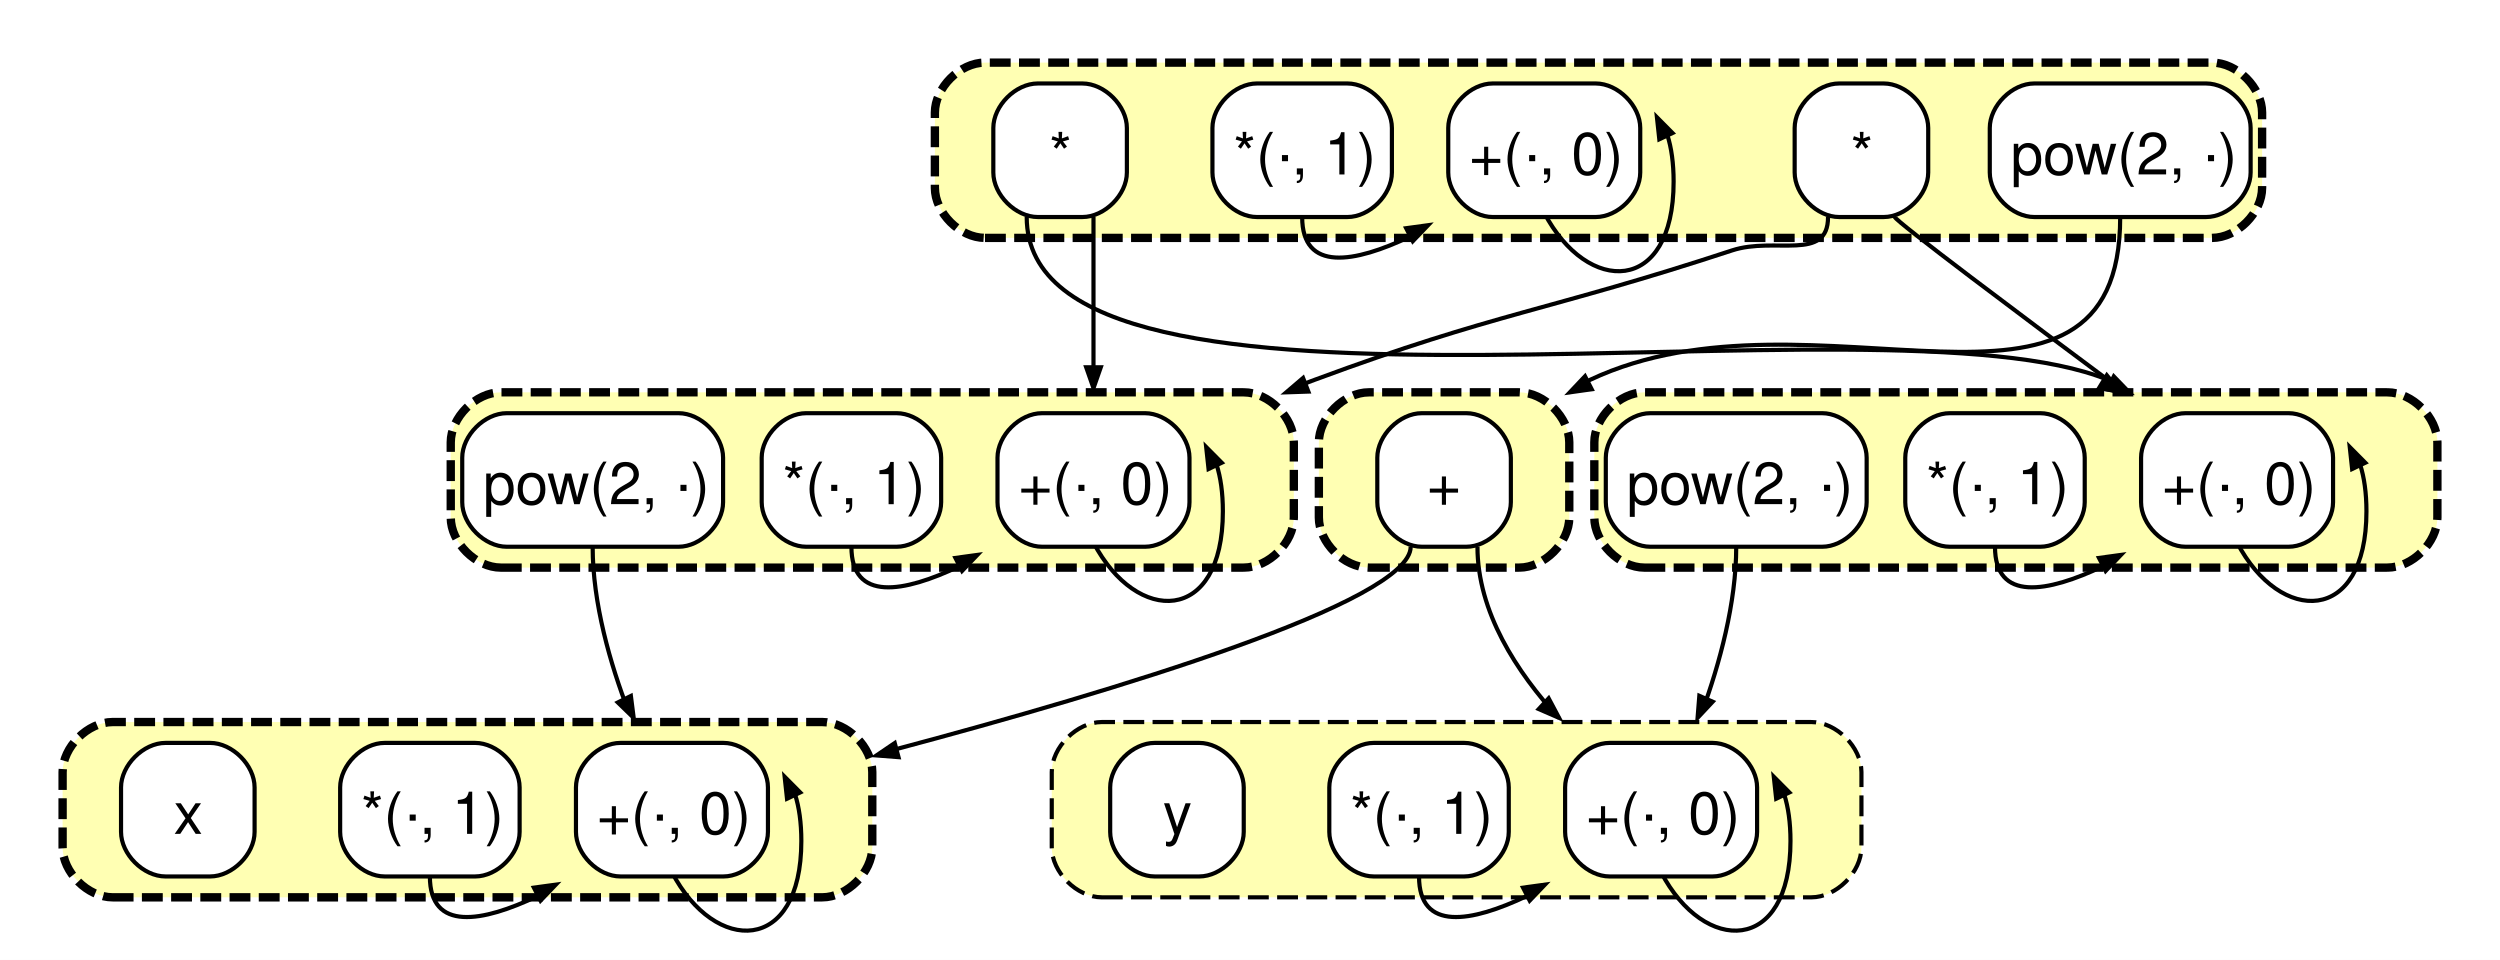
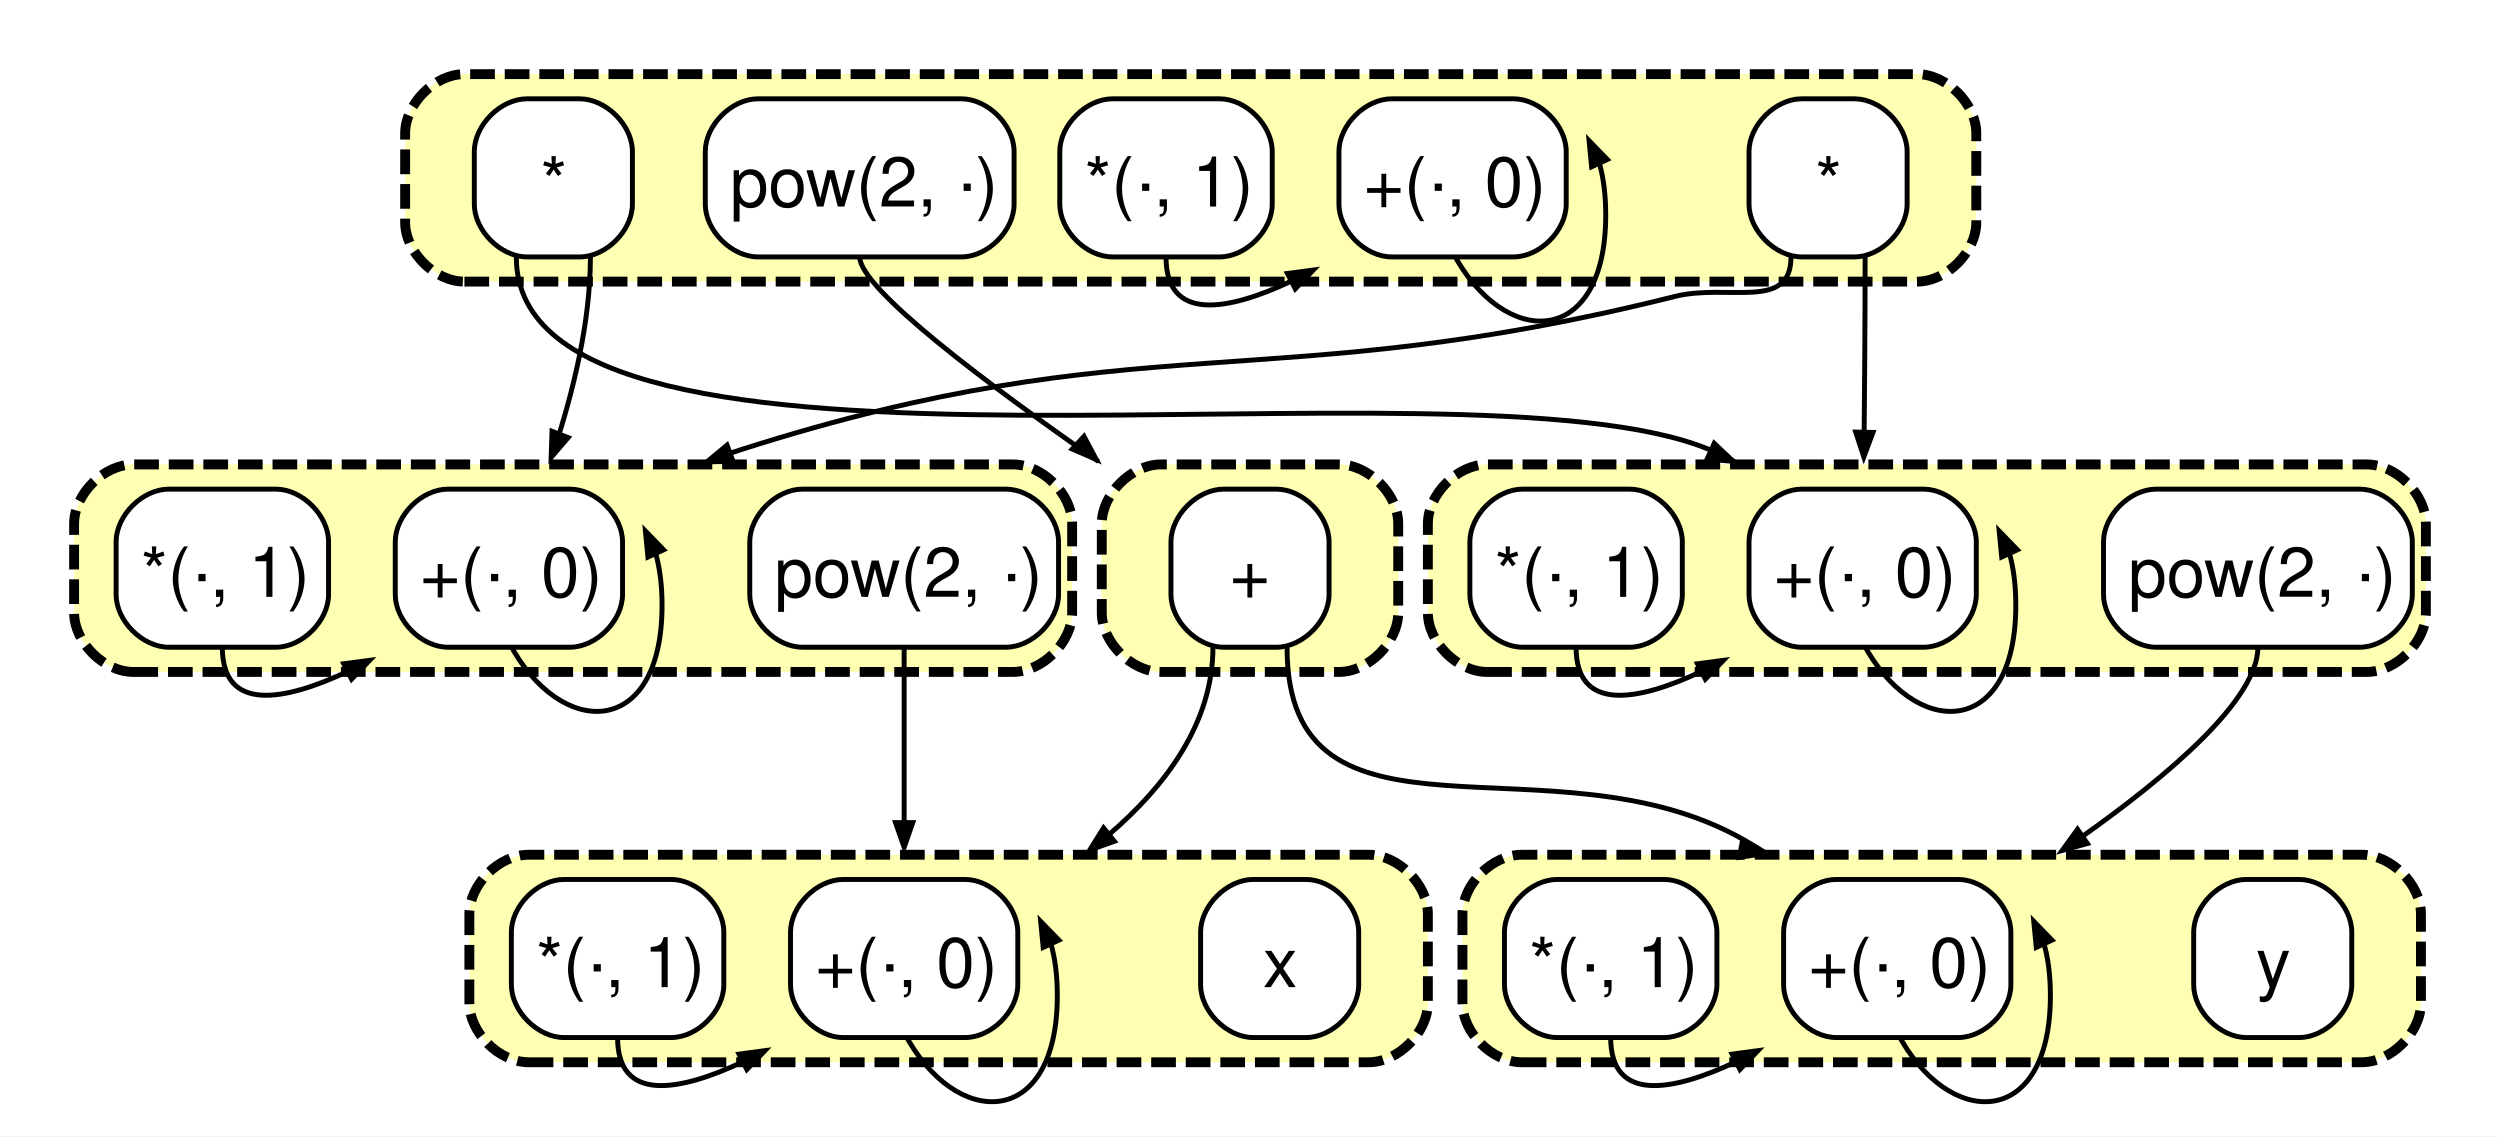
- <svg xmlns="http://www.w3.org/2000/svg" xmlns:xlink="http://www.w3.org/1999/xlink" width="599pt" height="230pt" viewBox="0.00 0.00 599.00 230.00">
+ <svg xmlns="http://www.w3.org/2000/svg" xmlns:xlink="http://www.w3.org/1999/xlink" width="506pt" height="230pt" viewBox="0.00 0.00 506.00 230.00">
  <g id="graph0" class="graph" transform="scale(1 1) rotate(0) translate(4 226)">
-     <polygon fill="white" stroke="none" points="-4,4 -4,-226 595,-226 595,4 -4,4" />
+     <polygon fill="white" stroke="none" points="-4,4 -4,-226 502,-226 502,4 -4,4" />
    <g id="clust1" class="cluster">
</g>
    <g id="clust2" class="cluster">
-       <path fill="#ffffb3" stroke="black" stroke-dasharray="5,2" d="M260,-11C260,-11 430,-11 430,-11 436,-11 442,-17 442,-23 442,-23 442,-41 442,-41 442,-47 436,-53 430,-53 430,-53 260,-53 260,-53 254,-53 248,-47 248,-41 248,-41 248,-23 248,-23 248,-17 254,-11 260,-11" />
+       <path fill="#ffffb3" stroke="black" stroke-width="2" stroke-dasharray="5,2" d="M90,-169C90,-169 384,-169 384,-169 390,-169 396,-175 396,-181 396,-181 396,-199 396,-199 396,-205 390,-211 384,-211 384,-211 90,-211 90,-211 84,-211 78,-205 78,-199 78,-199 78,-181 78,-181 78,-175 84,-169 90,-169" />
    </g>
    <g id="clust4" class="cluster">
</g>
    <g id="clust5" class="cluster">
-       <path fill="#ffffb3" stroke="black" stroke-width="2" stroke-dasharray="5,2" d="M232,-169C232,-169 526,-169 526,-169 532,-169 538,-175 538,-181 538,-181 538,-199 538,-199 538,-205 532,-211 526,-211 526,-211 232,-211 232,-211 226,-211 220,-205 220,-199 220,-199 220,-181 220,-181 220,-175 226,-169 232,-169" />
+       <path fill="#ffffb3" stroke="black" stroke-width="2" stroke-dasharray="5,2" d="M23,-90C23,-90 201,-90 201,-90 207,-90 213,-96 213,-102 213,-102 213,-120 213,-120 213,-126 207,-132 201,-132 201,-132 23,-132 23,-132 17,-132 11,-126 11,-120 11,-120 11,-102 11,-102 11,-96 17,-90 23,-90" />
    </g>
    <g id="clust7" class="cluster">
</g>
    <g id="clust8" class="cluster">
-       <path fill="#ffffb3" stroke="black" stroke-width="2" stroke-dasharray="5,2" d="M116,-90C116,-90 294,-90 294,-90 300,-90 306,-96 306,-102 306,-102 306,-120 306,-120 306,-126 300,-132 294,-132 294,-132 116,-132 116,-132 110,-132 104,-126 104,-120 104,-120 104,-102 104,-102 104,-96 110,-90 116,-90" />
+       <path fill="#ffffb3" stroke="black" stroke-width="2" stroke-dasharray="5,2" d="M304,-11C304,-11 474,-11 474,-11 480,-11 486,-17 486,-23 486,-23 486,-41 486,-41 486,-47 480,-53 474,-53 474,-53 304,-53 304,-53 298,-53 292,-47 292,-41 292,-41 292,-23 292,-23 292,-17 298,-11 304,-11" />
    </g>
    <g id="clust10" class="cluster">
</g>
    <g id="clust11" class="cluster">
-       <path fill="#ffffb3" stroke="black" stroke-width="2" stroke-dasharray="5,2" d="M23,-11C23,-11 193,-11 193,-11 199,-11 205,-17 205,-23 205,-23 205,-41 205,-41 205,-47 199,-53 193,-53 193,-53 23,-53 23,-53 17,-53 11,-47 11,-41 11,-41 11,-23 11,-23 11,-17 17,-11 23,-11" />
+       <path fill="#ffffb3" stroke="black" stroke-width="2" stroke-dasharray="5,2" d="M103,-11C103,-11 273,-11 273,-11 279,-11 285,-17 285,-23 285,-23 285,-41 285,-41 285,-47 279,-53 273,-53 273,-53 103,-53 103,-53 97,-53 91,-47 91,-41 91,-41 91,-23 91,-23 91,-17 97,-11 103,-11" />
    </g>
    <g id="clust13" class="cluster">
</g>
    <g id="clust14" class="cluster">
-       <path fill="#ffffb3" stroke="black" stroke-width="2" stroke-dasharray="5,2" d="M324,-90C324,-90 360,-90 360,-90 366,-90 372,-96 372,-102 372,-102 372,-120 372,-120 372,-126 366,-132 360,-132 360,-132 324,-132 324,-132 318,-132 312,-126 312,-120 312,-120 312,-102 312,-102 312,-96 318,-90 324,-90" />
+       <path fill="#ffffb3" stroke="black" stroke-width="2" stroke-dasharray="5,2" d="M231,-90C231,-90 267,-90 267,-90 273,-90 279,-96 279,-102 279,-102 279,-120 279,-120 279,-126 273,-132 267,-132 267,-132 231,-132 231,-132 225,-132 219,-126 219,-120 219,-120 219,-102 219,-102 219,-96 225,-90 231,-90" />
    </g>
    <g id="clust16" class="cluster">
</g>
    <g id="clust17" class="cluster">
-       <path fill="#ffffb3" stroke="black" stroke-width="2" stroke-dasharray="5,2" d="M390,-90C390,-90 568,-90 568,-90 574,-90 580,-96 580,-102 580,-102 580,-120 580,-120 580,-126 574,-132 568,-132 568,-132 390,-132 390,-132 384,-132 378,-126 378,-120 378,-120 378,-102 378,-102 378,-96 384,-90 390,-90" />
+       <path fill="#ffffb3" stroke="black" stroke-width="2" stroke-dasharray="5,2" d="M297,-90C297,-90 475,-90 475,-90 481,-90 487,-96 487,-102 487,-102 487,-120 487,-120 487,-126 481,-132 475,-132 475,-132 297,-132 297,-132 291,-132 285,-126 285,-120 285,-120 285,-102 285,-102 285,-96 291,-90 297,-90" />
    </g>
    <g id="edge1" class="edge">
-       <path fill="none" stroke="black" d="M394,-17C404.33,2.75 425,2.75 425,-24.5 425,-28.92 424.46,-32.63 423.5,-35.65" />
-       <polygon fill="black" stroke="black" points="421.57,-34.63 421,-39.89 424.73,-36.13 421.57,-34.63" />
+       <path fill="none" stroke="black" d="M290,-175C300.33,-155.25 321,-155.25 321,-182.5 321,-186.69 320.51,-190.24 319.65,-193.17" />
+       <polygon fill="black" stroke="black" points="318.14,-192.25 317.63,-197.52 321.32,-193.72 318.14,-192.25" />
    </g>
    <g id="edge2" class="edge">
-       <path fill="none" stroke="black" d="M336,-16C336,-2.72 348.54,-4.98 361.85,-11.32" />
-       <polygon fill="black" stroke="black" points="360.92,-13.32 366.17,-14.04 362.51,-10.21 360.92,-13.32" />
+       <path fill="none" stroke="black" d="M358.5,-174C358.5,-162.97 345.7,-168.68 335,-166 252.43,-145.32 227.1,-160.87 146,-135 145.22,-134.75 144.45,-134.49 143.66,-134.23" />
+       <polygon fill="black" stroke="black" points="144.37,-132.62 139.07,-132.52 143.15,-135.9 144.37,-132.62" />
    </g>
    <g id="edge3" class="edge">
-       <path fill="none" stroke="black" d="M366,-175C376.33,-155.25 397,-155.25 397,-182.5 397,-186.92 396.46,-190.63 395.5,-193.65" />
-       <polygon fill="black" stroke="black" points="393.57,-192.63 393,-197.89 396.73,-194.13 393.57,-192.63" />
+       <path fill="none" stroke="black" d="M373.5,-174C373.5,-161.22 373.39,-146.96 373.28,-135.35" />
+       <polygon fill="black" stroke="black" points="375.09,-138.48 373.24,-133.51 371.59,-138.55 375.09,-138.48" />
+     </g>
+     <g id="edge8" class="edge">
+       <path fill="none" stroke="black" d="M99,-96C109.33,-76.25 130,-76.25 130,-103.5 130,-107.69 129.51,-111.24 128.65,-114.17" />
+       <polygon fill="black" stroke="black" points="127.14,-113.25 126.63,-118.52 130.32,-114.72 127.14,-113.25" />
+     </g>
+     <g id="edge17" class="edge">
+       <path fill="none" stroke="black" d="M373,-96C383.33,-76.25 404,-76.25 404,-103.5 404,-107.69 403.51,-111.24 402.65,-114.17" />
+       <polygon fill="black" stroke="black" points="401.14,-113.25 400.63,-118.52 404.32,-114.72 401.14,-113.25" />
+     </g>
+     <g id="edge5" class="edge">
+       <path fill="none" stroke="black" d="M115.5,-174C115.5,-160.75 111.94,-146.42 108.12,-134.88" />
+       <polygon fill="black" stroke="black" points="110.99,-137.43 107.55,-133.41 107.73,-138.7 110.99,-137.43" />
    </g>
    <g id="edge4" class="edge">
-       <path fill="none" stroke="black" d="M434,-174C434,-163.18 421.28,-169.38 411,-166 366.8,-151.47 354.63,-151.17 311,-135 310.2,-134.7 309.39,-134.4 308.58,-134.09" />
-       <polygon fill="black" stroke="black" points="309.48,-132.18 304.19,-132 308.22,-135.44 309.48,-132.18" />
-     </g>
-     <g id="edge5" class="edge">
-       <path fill="none" stroke="black" d="M450,-174C450,-173.13 480.67,-150.13 504.5,-132.4" />
-       <polygon fill="black" stroke="black" points="500.79,-136.08 504.16,-132 498.97,-133.09 500.79,-136.08" />
+       <path fill="none" stroke="black" d="M100.5,-174C100.5,-119.64 291.82,-155.92 342,-135 343.92,-134.2 345.83,-133.26 347.7,-132.22" />
+       <polygon fill="black" stroke="black" points="342.96,-136.27 346.8,-132.62 341.52,-133.08 342.96,-136.27" />
+     </g>
+     <g id="edge6" class="edge">
+       <path fill="none" stroke="black" d="M232,-174C232,-160.84 244.32,-162.94 257.5,-169.16" />
+       <polygon fill="black" stroke="black" points="256.57,-170.65 261.82,-171.35 258.16,-167.53 256.57,-170.65" />
+     </g>
+     <g id="edge7" class="edge">
+       <path fill="none" stroke="black" d="M170,-174C170,-167.58 196.12,-148.05 218.32,-132.6" />
+       <polygon fill="black" stroke="black" points="215.4,-137.68 217.89,-133 213.03,-135.11 215.4,-137.68" />
+     </g>
+     <g id="edge15" class="edge">
+       <path fill="none" stroke="black" d="M241.5,-95C241.5,-79.76 232.02,-66.99 220.44,-57.07" />
+       <polygon fill="black" stroke="black" points="221.55,-55.72 216.56,-53.95 219.36,-58.44 221.55,-55.72" />
+     </g>
+     <g id="edge16" class="edge">
+       <path fill="none" stroke="black" d="M256.5,-95C256.5,-50.38 310.25,-78.12 349,-56 350.53,-55.13 352.07,-54.19 353.6,-53.22" />
+       <polygon fill="black" stroke="black" points="348.69,-55.91 353.28,-53.28 348.05,-52.47 348.69,-55.91" />
+     </g>
+     <g id="edge9" class="edge">
+       <path fill="none" stroke="black" d="M41,-95C41,-81.84 53.32,-83.94 66.5,-90.16" />
+       <polygon fill="black" stroke="black" points="65.57,-91.65 70.82,-92.35 67.16,-88.53 65.57,-91.65" />
    </g>
    <g id="edge10" class="edge">
-       <path fill="none" stroke="black" d="M258,-96C268.33,-76.25 289,-76.25 289,-103.5 289,-107.92 288.46,-111.63 287.5,-114.65" />
-       <polygon fill="black" stroke="black" points="285.57,-113.63 285,-118.89 288.73,-115.13 285.57,-113.63" />
-     </g>
-     <g id="edge17" class="edge">
-       <path fill="none" stroke="black" d="M532,-96C542.33,-76.25 563,-76.25 563,-103.5 563,-107.92 562.46,-111.63 561.5,-114.65" />
-       <polygon fill="black" stroke="black" points="559.57,-113.63 559,-118.89 562.73,-115.13 559.57,-113.63" />
-     </g>
-     <g id="edge7" class="edge">
-       <path fill="none" stroke="black" d="M258,-174C258,-160.98 258,-146.43 258,-134.7" />
-       <polygon fill="black" stroke="black" points="259.75,-138 258,-133 256.25,-138 259.75,-138" />
-     </g>
-     <g id="edge6" class="edge">
-       <path fill="none" stroke="black" d="M242,-174C242,-115.8 447.15,-157.08 501,-135 501.39,-134.84 501.78,-134.68 502.16,-134.5" />
-       <polygon fill="black" stroke="black" points="502.47,-135.81 506.15,-132 500.9,-132.68 502.47,-135.81" />
-     </g>
-     <g id="edge8" class="edge">
-       <path fill="none" stroke="black" d="M308,-174C308,-160.72 320.54,-162.98 333.85,-169.32" />
-       <polygon fill="black" stroke="black" points="332.92,-171.32 338.17,-172.04 334.51,-168.21 332.92,-171.32" />
-     </g>
-     <g id="edge9" class="edge">
-       <path fill="none" stroke="black" d="M504,-174C504,-114.95 430.43,-160.13 377,-135 376.76,-134.89 376.51,-134.77 376.27,-134.65" />
-       <polygon fill="black" stroke="black" points="377.37,-132.74 372.13,-132 375.77,-135.85 377.37,-132.74" />
-     </g>
-     <g id="edge16" class="edge">
-       <path fill="none" stroke="black" d="M350,-95C350,-79.39 359.4,-64.96 369.5,-53.96" />
-       <polygon fill="black" stroke="black" points="367.06,-58.68 369.55,-54 364.69,-56.11 367.06,-58.68" />
-     </g>
-     <g id="edge15" class="edge">
-       <path fill="none" stroke="black" d="M334,-95C334,-81.77 262.71,-60.36 210.61,-46.48" />
-       <polygon fill="black" stroke="black" points="211.28,-44.59 206,-45 210.38,-47.97 211.28,-44.59" />
+       <path fill="none" stroke="black" d="M179,-95C179,-82.22 179,-67.96 179,-56.35" />
+       <polygon fill="black" stroke="black" points="180.75,-59.51 179,-54.51 177.25,-59.51 180.75,-59.51" />
+     </g>
+     <g id="edge13" class="edge">
+       <path fill="none" stroke="black" d="M179,-17C189.33,2.75 210,2.75 210,-24.5 210,-28.69 209.51,-32.24 208.65,-35.17" />
+       <polygon fill="black" stroke="black" points="207.14,-34.25 206.63,-39.52 210.32,-35.72 207.14,-34.25" />
    </g>
    <g id="edge11" class="edge">
-       <path fill="none" stroke="black" d="M200,-95C200,-81.72 212.54,-83.98 225.85,-90.32" />
-       <polygon fill="black" stroke="black" points="224.92,-92.32 230.17,-93.04 226.51,-89.21 224.92,-92.32" />
+       <path fill="none" stroke="black" d="M380,-17C390.33,2.75 411,2.75 411,-24.5 411,-28.69 410.51,-32.24 409.65,-35.17" />
+       <polygon fill="black" stroke="black" points="408.14,-34.25 407.63,-39.52 411.32,-35.72 408.14,-34.25" />
    </g>
    <g id="edge12" class="edge">
-       <path fill="none" stroke="black" d="M138,-95C138,-81.46 142.2,-66.95 146.65,-55.37" />
-       <polygon fill="black" stroke="black" points="147.16,-59.25 147.83,-54 144.03,-57.69 147.16,-59.25" />
-     </g>
-     <g id="edge13" class="edge">
-       <path fill="none" stroke="black" d="M157,-17C167.33,2.75 188,2.75 188,-24.5 188,-28.92 187.46,-32.63 186.5,-35.65" />
-       <polygon fill="black" stroke="black" points="184.57,-34.63 184,-39.89 187.73,-36.13 184.57,-34.63" />
+       <path fill="none" stroke="black" d="M322,-16C322,-2.84 334.32,-4.94 347.5,-11.16" />
+       <polygon fill="black" stroke="black" points="346.57,-12.65 351.82,-13.35 348.16,-9.53 346.57,-12.65" />
    </g>
    <g id="edge14" class="edge">
-       <path fill="none" stroke="black" d="M99,-16C99,-2.72 111.54,-4.98 124.85,-11.32" />
-       <polygon fill="black" stroke="black" points="123.92,-13.32 129.17,-14.04 125.51,-10.21 123.92,-13.32" />
+       <path fill="none" stroke="black" d="M121,-16C121,-2.84 133.32,-4.94 146.5,-11.16" />
+       <polygon fill="black" stroke="black" points="145.57,-12.65 150.82,-13.35 147.16,-9.53 145.57,-12.65" />
    </g>
    <g id="edge18" class="edge">
-       <path fill="none" stroke="black" d="M474,-95C474,-81.72 486.54,-83.98 499.85,-90.32" />
-       <polygon fill="black" stroke="black" points="498.92,-92.32 504.17,-93.04 500.51,-89.21 498.92,-92.32" />
+       <path fill="none" stroke="black" d="M315,-95C315,-81.84 327.32,-83.94 340.5,-90.16" />
+       <polygon fill="black" stroke="black" points="339.57,-91.65 344.82,-92.35 341.16,-88.53 339.57,-91.65" />
    </g>
    <g id="edge19" class="edge">
-       <path fill="none" stroke="black" d="M412,-95C412,-81.51 408.02,-67.01 403.81,-55.42" />
-       <polygon fill="black" stroke="black" points="406.36,-57.87 402.74,-54 403.16,-59.28 406.36,-57.87" />
+       <path fill="none" stroke="black" d="M453,-95C453,-84.5 435.22,-69.26 417.21,-56.52" />
+       <polygon fill="black" stroke="black" points="418.48,-55.27 413.38,-53.86 416.49,-58.15 418.48,-55.27" />
    </g>
    <g id="node1" class="node">
      <g id="a_node1">
-         <a xlink:title="3: 3__0">
-           <path fill="white" stroke="none" d="M381.67,-16C381.67,-16 406.33,-16 406.33,-16 411.67,-16 417,-21.33 417,-26.67 417,-26.67 417,-37.33 417,-37.33 417,-42.67 411.67,-48 406.33,-48 406.33,-48 381.67,-48 381.67,-48 376.33,-48 371,-42.67 371,-37.33 371,-37.33 371,-26.67 371,-26.67 371,-21.33 376.33,-16 381.67,-16" />
-           <text text-anchor="start" x="376" y="-26.2" font-family="Helvetica,sans-Serif" font-size="14.00">+(·, 0)</text>
-           <path fill="none" stroke="black" d="M381.67,-16C381.67,-16 406.33,-16 406.33,-16 411.67,-16 417,-21.33 417,-26.67 417,-26.67 417,-37.33 417,-37.33 417,-42.67 411.67,-48 406.33,-48 406.33,-48 381.67,-48 381.67,-48 376.33,-48 371,-42.67 371,-37.33 371,-37.33 371,-26.67 371,-26.67 371,-21.33 376.33,-16 381.67,-16" />
+         <a xlink:title="6: 6__0">
+           <path fill="white" stroke="none" d="M277.67,-174C277.67,-174 302.33,-174 302.33,-174 307.67,-174 313,-179.33 313,-184.67 313,-184.67 313,-195.33 313,-195.33 313,-200.67 307.67,-206 302.33,-206 302.33,-206 277.67,-206 277.67,-206 272.33,-206 267,-200.67 267,-195.33 267,-195.33 267,-184.67 267,-184.67 267,-179.33 272.33,-174 277.67,-174" />
+           <text text-anchor="start" x="272" y="-184.2" font-family="Helvetica,sans-Serif" font-size="14.00">+(·, 0)</text>
+           <path fill="none" stroke="black" d="M277.67,-174C277.67,-174 302.33,-174 302.33,-174 307.67,-174 313,-179.33 313,-184.67 313,-184.67 313,-195.33 313,-195.33 313,-200.67 307.67,-206 302.33,-206 302.33,-206 277.67,-206 277.67,-206 272.33,-206 267,-200.67 267,-195.33 267,-195.33 267,-184.67 267,-184.67 267,-179.33 272.33,-174 277.67,-174" />
        </a>
      </g>
    </g>
    <g id="node2" class="node">
      <g id="a_node2">
-         <a xlink:title="3: 3__1">
-           <path fill="white" stroke="none" d="M325.17,-16C325.17,-16 346.83,-16 346.83,-16 352.17,-16 357.5,-21.33 357.5,-26.67 357.5,-26.67 357.5,-37.33 357.5,-37.33 357.5,-42.67 352.17,-48 346.83,-48 346.83,-48 325.17,-48 325.17,-48 319.83,-48 314.5,-42.67 314.5,-37.33 314.5,-37.33 314.5,-26.67 314.5,-26.67 314.5,-21.33 319.83,-16 325.17,-16" />
-           <text text-anchor="start" x="319.5" y="-26.2" font-family="Helvetica,sans-Serif" font-size="14.00">*(·, 1)</text>
-           <path fill="none" stroke="black" d="M325.17,-16C325.17,-16 346.83,-16 346.83,-16 352.17,-16 357.5,-21.33 357.5,-26.67 357.5,-26.67 357.5,-37.33 357.5,-37.33 357.5,-42.67 352.17,-48 346.83,-48 346.83,-48 325.17,-48 325.17,-48 319.83,-48 314.5,-42.67 314.5,-37.33 314.5,-37.33 314.5,-26.67 314.5,-26.67 314.5,-21.33 319.83,-16 325.17,-16" />
+         <a xlink:title="6: 6__1">
+           <path fill="white" stroke="none" d="M360.67,-174C360.67,-174 371.33,-174 371.33,-174 376.67,-174 382,-179.33 382,-184.67 382,-184.67 382,-195.33 382,-195.33 382,-200.67 376.67,-206 371.33,-206 371.33,-206 360.67,-206 360.67,-206 355.33,-206 350,-200.67 350,-195.33 350,-195.33 350,-184.67 350,-184.67 350,-179.33 355.33,-174 360.67,-174" />
+           <text text-anchor="start" x="363.38" y="-184.2" font-family="Helvetica,sans-Serif" font-size="14.00">*</text>
+           <path fill="none" stroke="black" d="M360.67,-174C360.67,-174 371.33,-174 371.33,-174 376.67,-174 382,-179.33 382,-184.67 382,-184.67 382,-195.33 382,-195.33 382,-200.67 376.67,-206 371.33,-206 371.33,-206 360.67,-206 360.67,-206 355.33,-206 350,-200.67 350,-195.33 350,-195.33 350,-184.67 350,-184.67 350,-179.33 355.33,-174 360.67,-174" />
        </a>
      </g>
    </g>
    <g id="node3" class="node">
      <g id="a_node3">
-         <a xlink:title="3: 3__2">
-           <path fill="white" stroke="none" d="M272.67,-16C272.67,-16 283.33,-16 283.33,-16 288.67,-16 294,-21.33 294,-26.67 294,-26.67 294,-37.33 294,-37.33 294,-42.67 288.67,-48 283.33,-48 283.33,-48 272.67,-48 272.67,-48 267.33,-48 262,-42.67 262,-37.33 262,-37.33 262,-26.67 262,-26.67 262,-21.33 267.33,-16 272.67,-16" />
-           <text text-anchor="start" x="274.62" y="-26.2" font-family="Helvetica,sans-Serif" font-size="14.00">y</text>
-           <path fill="none" stroke="black" d="M272.67,-16C272.67,-16 283.33,-16 283.33,-16 288.67,-16 294,-21.33 294,-26.67 294,-26.67 294,-37.33 294,-37.33 294,-42.67 288.67,-48 283.33,-48 283.33,-48 272.67,-48 272.67,-48 267.33,-48 262,-42.67 262,-37.33 262,-37.33 262,-26.67 262,-26.67 262,-21.33 267.33,-16 272.67,-16" />
+         <a xlink:title="2: 2__0">
+           <path fill="white" stroke="none" d="M86.67,-95C86.67,-95 111.33,-95 111.33,-95 116.67,-95 122,-100.33 122,-105.67 122,-105.67 122,-116.33 122,-116.33 122,-121.67 116.67,-127 111.33,-127 111.33,-127 86.67,-127 86.67,-127 81.33,-127 76,-121.67 76,-116.33 76,-116.33 76,-105.67 76,-105.67 76,-100.33 81.33,-95 86.67,-95" />
+           <text text-anchor="start" x="81" y="-105.2" font-family="Helvetica,sans-Serif" font-size="14.00">+(·, 0)</text>
+           <path fill="none" stroke="black" d="M86.67,-95C86.67,-95 111.33,-95 111.33,-95 116.67,-95 122,-100.33 122,-105.67 122,-105.67 122,-116.33 122,-116.33 122,-121.67 116.67,-127 111.33,-127 111.33,-127 86.67,-127 86.67,-127 81.33,-127 76,-121.67 76,-116.33 76,-116.33 76,-105.67 76,-105.67 76,-100.33 81.33,-95 86.67,-95" />
        </a>
      </g>
    </g>
    <g id="node4" class="node">
      <g id="a_node4">
-         <a xlink:title="6: 6__0">
-           <path fill="white" stroke="none" d="M353.67,-174C353.67,-174 378.33,-174 378.33,-174 383.67,-174 389,-179.33 389,-184.67 389,-184.67 389,-195.33 389,-195.33 389,-200.67 383.67,-206 378.33,-206 378.33,-206 353.67,-206 353.67,-206 348.33,-206 343,-200.67 343,-195.33 343,-195.33 343,-184.67 343,-184.67 343,-179.33 348.33,-174 353.67,-174" />
-           <text text-anchor="start" x="348" y="-184.2" font-family="Helvetica,sans-Serif" font-size="14.00">+(·, 0)</text>
-           <path fill="none" stroke="black" d="M353.67,-174C353.67,-174 378.33,-174 378.33,-174 383.67,-174 389,-179.33 389,-184.67 389,-184.67 389,-195.33 389,-195.33 389,-200.67 383.67,-206 378.33,-206 378.33,-206 353.67,-206 353.67,-206 348.33,-206 343,-200.67 343,-195.33 343,-195.33 343,-184.67 343,-184.67 343,-179.33 348.33,-174 353.67,-174" />
+         <a xlink:title="4: 4__0">
+           <path fill="white" stroke="none" d="M360.67,-95C360.67,-95 385.33,-95 385.33,-95 390.67,-95 396,-100.33 396,-105.67 396,-105.67 396,-116.33 396,-116.33 396,-121.67 390.67,-127 385.33,-127 385.33,-127 360.67,-127 360.67,-127 355.33,-127 350,-121.67 350,-116.33 350,-116.33 350,-105.67 350,-105.67 350,-100.33 355.33,-95 360.67,-95" />
+           <text text-anchor="start" x="355" y="-105.2" font-family="Helvetica,sans-Serif" font-size="14.00">+(·, 0)</text>
+           <path fill="none" stroke="black" d="M360.67,-95C360.67,-95 385.33,-95 385.33,-95 390.67,-95 396,-100.33 396,-105.67 396,-105.67 396,-116.33 396,-116.33 396,-121.67 390.67,-127 385.33,-127 385.33,-127 360.67,-127 360.67,-127 355.33,-127 350,-121.67 350,-116.33 350,-116.33 350,-105.67 350,-105.67 350,-100.33 355.33,-95 360.67,-95" />
        </a>
      </g>
    </g>
    <g id="node5" class="node">
      <g id="a_node5">
-         <a xlink:title="6: 6__1">
-           <path fill="white" stroke="none" d="M436.67,-174C436.67,-174 447.33,-174 447.33,-174 452.67,-174 458,-179.33 458,-184.67 458,-184.67 458,-195.33 458,-195.33 458,-200.67 452.67,-206 447.33,-206 447.33,-206 436.67,-206 436.67,-206 431.33,-206 426,-200.67 426,-195.33 426,-195.33 426,-184.67 426,-184.67 426,-179.33 431.33,-174 436.67,-174" />
-           <text text-anchor="start" x="439.38" y="-184.2" font-family="Helvetica,sans-Serif" font-size="14.00">*</text>
-           <path fill="none" stroke="black" d="M436.67,-174C436.67,-174 447.33,-174 447.33,-174 452.67,-174 458,-179.33 458,-184.67 458,-184.67 458,-195.33 458,-195.33 458,-200.67 452.67,-206 447.33,-206 447.33,-206 436.67,-206 436.67,-206 431.33,-206 426,-200.67 426,-195.33 426,-195.33 426,-184.67 426,-184.67 426,-179.33 431.33,-174 436.67,-174" />
+         <a xlink:title="6: 6__2">
+           <path fill="white" stroke="none" d="M102.67,-174C102.67,-174 113.33,-174 113.33,-174 118.67,-174 124,-179.33 124,-184.67 124,-184.67 124,-195.33 124,-195.33 124,-200.67 118.67,-206 113.33,-206 113.33,-206 102.67,-206 102.67,-206 97.33,-206 92,-200.67 92,-195.33 92,-195.33 92,-184.67 92,-184.67 92,-179.33 97.33,-174 102.67,-174" />
+           <text text-anchor="start" x="105.38" y="-184.2" font-family="Helvetica,sans-Serif" font-size="14.00">*</text>
+           <path fill="none" stroke="black" d="M102.67,-174C102.67,-174 113.33,-174 113.33,-174 118.67,-174 124,-179.33 124,-184.67 124,-184.67 124,-195.33 124,-195.33 124,-200.67 118.67,-206 113.33,-206 113.33,-206 102.67,-206 102.67,-206 97.33,-206 92,-200.67 92,-195.33 92,-195.33 92,-184.67 92,-184.67 92,-179.33 97.33,-174 102.67,-174" />
        </a>
      </g>
    </g>
    <g id="node6" class="node">
      <g id="a_node6">
-         <a xlink:title="2: 2__0">
-           <path fill="white" stroke="none" d="M245.67,-95C245.67,-95 270.33,-95 270.33,-95 275.67,-95 281,-100.33 281,-105.67 281,-105.67 281,-116.33 281,-116.33 281,-121.67 275.67,-127 270.33,-127 270.33,-127 245.67,-127 245.67,-127 240.33,-127 235,-121.67 235,-116.33 235,-116.33 235,-105.67 235,-105.67 235,-100.33 240.33,-95 245.67,-95" />
-           <text text-anchor="start" x="240" y="-105.2" font-family="Helvetica,sans-Serif" font-size="14.00">+(·, 0)</text>
-           <path fill="none" stroke="black" d="M245.67,-95C245.67,-95 270.33,-95 270.33,-95 275.67,-95 281,-100.33 281,-105.67 281,-105.67 281,-116.33 281,-116.33 281,-121.67 275.67,-127 270.33,-127 270.33,-127 245.67,-127 245.67,-127 240.33,-127 235,-121.67 235,-116.33 235,-116.33 235,-105.67 235,-105.67 235,-100.33 240.33,-95 245.67,-95" />
+         <a xlink:title="6: 6__3">
+           <path fill="white" stroke="none" d="M221.17,-174C221.17,-174 242.83,-174 242.83,-174 248.17,-174 253.5,-179.33 253.5,-184.67 253.5,-184.67 253.5,-195.33 253.5,-195.33 253.5,-200.67 248.17,-206 242.83,-206 242.83,-206 221.17,-206 221.17,-206 215.83,-206 210.5,-200.67 210.5,-195.33 210.5,-195.33 210.5,-184.67 210.5,-184.67 210.5,-179.33 215.83,-174 221.17,-174" />
+           <text text-anchor="start" x="215.5" y="-184.2" font-family="Helvetica,sans-Serif" font-size="14.00">*(·, 1)</text>
+           <path fill="none" stroke="black" d="M221.17,-174C221.17,-174 242.83,-174 242.83,-174 248.17,-174 253.5,-179.33 253.5,-184.67 253.5,-184.67 253.5,-195.33 253.5,-195.33 253.5,-200.67 248.17,-206 242.83,-206 242.83,-206 221.17,-206 221.17,-206 215.83,-206 210.5,-200.67 210.5,-195.33 210.5,-195.33 210.5,-184.67 210.5,-184.67 210.5,-179.33 215.83,-174 221.17,-174" />
        </a>
      </g>
    </g>
    <g id="node7" class="node">
      <g id="a_node7">
-         <a xlink:title="4: 4__0">
-           <path fill="white" stroke="none" d="M519.67,-95C519.67,-95 544.33,-95 544.33,-95 549.67,-95 555,-100.33 555,-105.67 555,-105.67 555,-116.33 555,-116.33 555,-121.67 549.67,-127 544.33,-127 544.33,-127 519.67,-127 519.67,-127 514.33,-127 509,-121.67 509,-116.33 509,-116.33 509,-105.67 509,-105.67 509,-100.33 514.33,-95 519.67,-95" />
-           <text text-anchor="start" x="514" y="-105.2" font-family="Helvetica,sans-Serif" font-size="14.00">+(·, 0)</text>
-           <path fill="none" stroke="black" d="M519.67,-95C519.67,-95 544.33,-95 544.33,-95 549.67,-95 555,-100.33 555,-105.67 555,-105.67 555,-116.33 555,-116.33 555,-121.67 549.67,-127 544.33,-127 544.33,-127 519.67,-127 519.67,-127 514.33,-127 509,-121.67 509,-116.33 509,-116.33 509,-105.67 509,-105.67 509,-100.33 514.33,-95 519.67,-95" />
+         <a xlink:title="6: 6__4">
+           <path fill="white" stroke="none" d="M149.42,-174C149.42,-174 190.58,-174 190.58,-174 195.92,-174 201.25,-179.33 201.25,-184.67 201.25,-184.67 201.25,-195.33 201.25,-195.33 201.25,-200.67 195.92,-206 190.58,-206 190.58,-206 149.42,-206 149.42,-206 144.08,-206 138.75,-200.67 138.75,-195.33 138.75,-195.33 138.75,-184.67 138.75,-184.67 138.75,-179.33 144.08,-174 149.42,-174" />
+           <text text-anchor="start" x="143.75" y="-184.2" font-family="Helvetica,sans-Serif" font-size="14.00">pow(2, ·)</text>
+           <path fill="none" stroke="black" d="M149.42,-174C149.42,-174 190.58,-174 190.58,-174 195.92,-174 201.25,-179.33 201.25,-184.67 201.25,-184.67 201.25,-195.33 201.25,-195.33 201.25,-200.67 195.92,-206 190.58,-206 190.58,-206 149.42,-206 149.42,-206 144.08,-206 138.75,-200.67 138.75,-195.33 138.75,-195.33 138.75,-184.67 138.75,-184.67 138.75,-179.33 144.08,-174 149.42,-174" />
        </a>
      </g>
    </g>
    <g id="node8" class="node">
      <g id="a_node8">
-         <a xlink:title="6: 6__2">
-           <path fill="white" stroke="none" d="M244.67,-174C244.67,-174 255.33,-174 255.33,-174 260.67,-174 266,-179.33 266,-184.67 266,-184.67 266,-195.33 266,-195.33 266,-200.67 260.67,-206 255.33,-206 255.33,-206 244.67,-206 244.67,-206 239.33,-206 234,-200.67 234,-195.33 234,-195.33 234,-184.67 234,-184.67 234,-179.33 239.33,-174 244.67,-174" />
-           <text text-anchor="start" x="247.38" y="-184.2" font-family="Helvetica,sans-Serif" font-size="14.00">*</text>
-           <path fill="none" stroke="black" d="M244.67,-174C244.67,-174 255.33,-174 255.33,-174 260.67,-174 266,-179.33 266,-184.67 266,-184.67 266,-195.33 266,-195.33 266,-200.67 260.67,-206 255.33,-206 255.33,-206 244.67,-206 244.67,-206 239.33,-206 234,-200.67 234,-195.33 234,-195.33 234,-184.67 234,-184.67 234,-179.33 239.33,-174 244.67,-174" />
+         <a xlink:title="21: 21__0">
+           <path fill="white" stroke="none" d="M243.67,-95C243.67,-95 254.33,-95 254.33,-95 259.67,-95 265,-100.33 265,-105.67 265,-105.67 265,-116.33 265,-116.33 265,-121.67 259.67,-127 254.33,-127 254.33,-127 243.67,-127 243.67,-127 238.33,-127 233,-121.67 233,-116.33 233,-116.33 233,-105.67 233,-105.67 233,-100.33 238.33,-95 243.67,-95" />
+           <text text-anchor="start" x="244.88" y="-105.2" font-family="Helvetica,sans-Serif" font-size="14.00">+</text>
+           <path fill="none" stroke="black" d="M243.67,-95C243.67,-95 254.33,-95 254.33,-95 259.67,-95 265,-100.33 265,-105.67 265,-105.67 265,-116.33 265,-116.33 265,-121.67 259.67,-127 254.33,-127 254.33,-127 243.67,-127 243.67,-127 238.33,-127 233,-121.67 233,-116.33 233,-116.33 233,-105.67 233,-105.67 233,-100.33 238.33,-95 243.67,-95" />
        </a>
      </g>
    </g>
    <g id="node9" class="node">
      <g id="a_node9">
-         <a xlink:title="6: 6__3">
-           <path fill="white" stroke="none" d="M297.17,-174C297.17,-174 318.83,-174 318.83,-174 324.17,-174 329.5,-179.33 329.5,-184.67 329.5,-184.67 329.5,-195.33 329.5,-195.33 329.5,-200.67 324.17,-206 318.83,-206 318.83,-206 297.17,-206 297.17,-206 291.83,-206 286.5,-200.67 286.5,-195.33 286.5,-195.33 286.5,-184.67 286.5,-184.67 286.5,-179.33 291.83,-174 297.17,-174" />
-           <text text-anchor="start" x="291.5" y="-184.2" font-family="Helvetica,sans-Serif" font-size="14.00">*(·, 1)</text>
-           <path fill="none" stroke="black" d="M297.17,-174C297.17,-174 318.83,-174 318.83,-174 324.17,-174 329.5,-179.33 329.5,-184.67 329.5,-184.67 329.5,-195.33 329.5,-195.33 329.5,-200.67 324.17,-206 318.83,-206 318.83,-206 297.17,-206 297.17,-206 291.83,-206 286.5,-200.67 286.5,-195.33 286.5,-195.33 286.5,-184.67 286.5,-184.67 286.5,-179.33 291.83,-174 297.17,-174" />
+         <a xlink:title="2: 2__1">
+           <path fill="white" stroke="none" d="M30.17,-95C30.17,-95 51.83,-95 51.83,-95 57.17,-95 62.5,-100.33 62.5,-105.67 62.5,-105.67 62.5,-116.33 62.5,-116.33 62.5,-121.67 57.17,-127 51.83,-127 51.83,-127 30.17,-127 30.17,-127 24.83,-127 19.5,-121.67 19.5,-116.33 19.5,-116.33 19.5,-105.67 19.5,-105.67 19.5,-100.33 24.83,-95 30.17,-95" />
+           <text text-anchor="start" x="24.5" y="-105.2" font-family="Helvetica,sans-Serif" font-size="14.00">*(·, 1)</text>
+           <path fill="none" stroke="black" d="M30.17,-95C30.17,-95 51.83,-95 51.83,-95 57.17,-95 62.5,-100.33 62.5,-105.67 62.5,-105.67 62.5,-116.33 62.5,-116.33 62.5,-121.67 57.17,-127 51.83,-127 51.83,-127 30.17,-127 30.17,-127 24.83,-127 19.5,-121.67 19.5,-116.33 19.5,-116.33 19.5,-105.67 19.5,-105.67 19.5,-100.33 24.83,-95 30.17,-95" />
        </a>
      </g>
    </g>
    <g id="node10" class="node">
      <g id="a_node10">
-         <a xlink:title="6: 6__4">
-           <path fill="white" stroke="none" d="M483.42,-174C483.42,-174 524.58,-174 524.58,-174 529.92,-174 535.25,-179.33 535.25,-184.67 535.25,-184.67 535.25,-195.33 535.25,-195.33 535.25,-200.67 529.92,-206 524.58,-206 524.58,-206 483.42,-206 483.42,-206 478.08,-206 472.75,-200.67 472.75,-195.33 472.75,-195.33 472.75,-184.67 472.75,-184.67 472.75,-179.33 478.08,-174 483.42,-174" />
-           <text text-anchor="start" x="477.75" y="-184.2" font-family="Helvetica,sans-Serif" font-size="14.00">pow(2, ·)</text>
-           <path fill="none" stroke="black" d="M483.42,-174C483.42,-174 524.58,-174 524.58,-174 529.92,-174 535.25,-179.33 535.25,-184.67 535.25,-184.67 535.25,-195.33 535.25,-195.33 535.25,-200.67 529.92,-206 524.58,-206 524.58,-206 483.42,-206 483.42,-206 478.08,-206 472.75,-200.67 472.75,-195.33 472.75,-195.33 472.75,-184.67 472.75,-184.67 472.75,-179.33 478.08,-174 483.42,-174" />
+         <a xlink:title="2: 2__2">
+           <path fill="white" stroke="none" d="M158.42,-95C158.42,-95 199.58,-95 199.58,-95 204.92,-95 210.25,-100.33 210.25,-105.67 210.25,-105.67 210.25,-116.33 210.25,-116.33 210.25,-121.67 204.92,-127 199.58,-127 199.58,-127 158.42,-127 158.42,-127 153.08,-127 147.75,-121.67 147.75,-116.33 147.75,-116.33 147.75,-105.67 147.75,-105.67 147.75,-100.33 153.08,-95 158.42,-95" />
+           <text text-anchor="start" x="152.75" y="-105.2" font-family="Helvetica,sans-Serif" font-size="14.00">pow(2, ·)</text>
+           <path fill="none" stroke="black" d="M158.42,-95C158.42,-95 199.58,-95 199.58,-95 204.92,-95 210.25,-100.33 210.25,-105.67 210.25,-105.67 210.25,-116.33 210.25,-116.33 210.25,-121.67 204.92,-127 199.58,-127 199.58,-127 158.42,-127 158.42,-127 153.08,-127 147.75,-121.67 147.75,-116.33 147.75,-116.33 147.75,-105.67 147.75,-105.67 147.75,-100.33 153.08,-95 158.42,-95" />
        </a>
      </g>
    </g>
    <g id="node11" class="node">
      <g id="a_node11">
-         <a xlink:title="21: 21__0">
-           <path fill="white" stroke="none" d="M336.67,-95C336.67,-95 347.33,-95 347.33,-95 352.67,-95 358,-100.33 358,-105.67 358,-105.67 358,-116.33 358,-116.33 358,-121.67 352.67,-127 347.33,-127 347.33,-127 336.67,-127 336.67,-127 331.33,-127 326,-121.67 326,-116.33 326,-116.33 326,-105.67 326,-105.67 326,-100.33 331.33,-95 336.67,-95" />
-           <text text-anchor="start" x="337.88" y="-105.2" font-family="Helvetica,sans-Serif" font-size="14.00">+</text>
-           <path fill="none" stroke="black" d="M336.67,-95C336.67,-95 347.33,-95 347.33,-95 352.67,-95 358,-100.33 358,-105.67 358,-105.67 358,-116.33 358,-116.33 358,-121.67 352.67,-127 347.33,-127 347.33,-127 336.67,-127 336.67,-127 331.33,-127 326,-121.67 326,-116.33 326,-116.33 326,-105.67 326,-105.67 326,-100.33 331.33,-95 336.67,-95" />
+         <a xlink:title="1: 1__0">
+           <path fill="white" stroke="none" d="M166.67,-16C166.67,-16 191.33,-16 191.33,-16 196.67,-16 202,-21.33 202,-26.67 202,-26.67 202,-37.33 202,-37.33 202,-42.67 196.67,-48 191.33,-48 191.33,-48 166.67,-48 166.67,-48 161.33,-48 156,-42.67 156,-37.33 156,-37.33 156,-26.67 156,-26.67 156,-21.33 161.33,-16 166.67,-16" />
+           <text text-anchor="start" x="161" y="-26.2" font-family="Helvetica,sans-Serif" font-size="14.00">+(·, 0)</text>
+           <path fill="none" stroke="black" d="M166.67,-16C166.67,-16 191.33,-16 191.33,-16 196.67,-16 202,-21.33 202,-26.67 202,-26.67 202,-37.33 202,-37.33 202,-42.67 196.67,-48 191.33,-48 191.33,-48 166.67,-48 166.67,-48 161.33,-48 156,-42.67 156,-37.33 156,-37.33 156,-26.67 156,-26.67 156,-21.33 161.33,-16 166.67,-16" />
        </a>
      </g>
    </g>
    <g id="node12" class="node">
      <g id="a_node12">
-         <a xlink:title="2: 2__1">
-           <path fill="white" stroke="none" d="M189.17,-95C189.17,-95 210.83,-95 210.83,-95 216.17,-95 221.5,-100.33 221.5,-105.67 221.5,-105.67 221.5,-116.33 221.5,-116.33 221.5,-121.67 216.17,-127 210.83,-127 210.83,-127 189.17,-127 189.17,-127 183.83,-127 178.5,-121.67 178.5,-116.33 178.5,-116.33 178.5,-105.67 178.5,-105.67 178.5,-100.33 183.83,-95 189.17,-95" />
-           <text text-anchor="start" x="183.5" y="-105.2" font-family="Helvetica,sans-Serif" font-size="14.00">*(·, 1)</text>
-           <path fill="none" stroke="black" d="M189.17,-95C189.17,-95 210.83,-95 210.83,-95 216.17,-95 221.5,-100.33 221.5,-105.67 221.5,-105.67 221.5,-116.33 221.5,-116.33 221.5,-121.67 216.17,-127 210.83,-127 210.83,-127 189.17,-127 189.17,-127 183.83,-127 178.5,-121.67 178.5,-116.33 178.5,-116.33 178.5,-105.67 178.5,-105.67 178.5,-100.33 183.83,-95 189.17,-95" />
+         <a xlink:title="3: 3__0">
+           <path fill="white" stroke="none" d="M367.67,-16C367.67,-16 392.33,-16 392.33,-16 397.67,-16 403,-21.33 403,-26.67 403,-26.67 403,-37.33 403,-37.33 403,-42.67 397.67,-48 392.33,-48 392.33,-48 367.67,-48 367.67,-48 362.33,-48 357,-42.67 357,-37.33 357,-37.33 357,-26.67 357,-26.67 357,-21.33 362.33,-16 367.67,-16" />
+           <text text-anchor="start" x="362" y="-26.2" font-family="Helvetica,sans-Serif" font-size="14.00">+(·, 0)</text>
+           <path fill="none" stroke="black" d="M367.67,-16C367.67,-16 392.33,-16 392.33,-16 397.67,-16 403,-21.33 403,-26.67 403,-26.67 403,-37.33 403,-37.33 403,-42.67 397.67,-48 392.33,-48 392.33,-48 367.67,-48 367.67,-48 362.33,-48 357,-42.67 357,-37.33 357,-37.33 357,-26.67 357,-26.67 357,-21.33 362.33,-16 367.67,-16" />
        </a>
      </g>
    </g>
    <g id="node13" class="node">
      <g id="a_node13">
-         <a xlink:title="2: 2__2">
-           <path fill="white" stroke="none" d="M117.42,-95C117.42,-95 158.58,-95 158.58,-95 163.92,-95 169.25,-100.33 169.25,-105.67 169.25,-105.67 169.25,-116.33 169.25,-116.33 169.25,-121.67 163.92,-127 158.58,-127 158.58,-127 117.42,-127 117.42,-127 112.08,-127 106.75,-121.67 106.75,-116.33 106.75,-116.33 106.75,-105.67 106.75,-105.67 106.75,-100.33 112.08,-95 117.42,-95" />
-           <text text-anchor="start" x="111.75" y="-105.2" font-family="Helvetica,sans-Serif" font-size="14.00">pow(2, ·)</text>
-           <path fill="none" stroke="black" d="M117.42,-95C117.42,-95 158.58,-95 158.58,-95 163.92,-95 169.25,-100.33 169.25,-105.67 169.25,-105.67 169.25,-116.33 169.25,-116.33 169.25,-121.67 163.92,-127 158.58,-127 158.58,-127 117.42,-127 117.42,-127 112.08,-127 106.75,-121.67 106.75,-116.33 106.75,-116.33 106.75,-105.67 106.75,-105.67 106.75,-100.33 112.08,-95 117.42,-95" />
+         <a xlink:title="3: 3__1">
+           <path fill="white" stroke="none" d="M311.17,-16C311.17,-16 332.83,-16 332.83,-16 338.17,-16 343.5,-21.33 343.5,-26.67 343.5,-26.67 343.5,-37.33 343.5,-37.33 343.5,-42.67 338.17,-48 332.83,-48 332.83,-48 311.17,-48 311.17,-48 305.83,-48 300.5,-42.67 300.5,-37.33 300.5,-37.33 300.5,-26.67 300.5,-26.67 300.5,-21.33 305.83,-16 311.17,-16" />
+           <text text-anchor="start" x="305.5" y="-26.2" font-family="Helvetica,sans-Serif" font-size="14.00">*(·, 1)</text>
+           <path fill="none" stroke="black" d="M311.17,-16C311.17,-16 332.83,-16 332.83,-16 338.17,-16 343.5,-21.33 343.5,-26.67 343.5,-26.67 343.5,-37.33 343.5,-37.33 343.5,-42.67 338.17,-48 332.83,-48 332.83,-48 311.17,-48 311.17,-48 305.83,-48 300.5,-42.67 300.5,-37.33 300.5,-37.33 300.5,-26.67 300.5,-26.67 300.5,-21.33 305.83,-16 311.17,-16" />
        </a>
      </g>
    </g>
    <g id="node14" class="node">
      <g id="a_node14">
-         <a xlink:title="1: 1__0">
-           <path fill="white" stroke="none" d="M144.67,-16C144.67,-16 169.33,-16 169.33,-16 174.67,-16 180,-21.33 180,-26.67 180,-26.67 180,-37.33 180,-37.33 180,-42.67 174.67,-48 169.33,-48 169.33,-48 144.67,-48 144.67,-48 139.33,-48 134,-42.67 134,-37.33 134,-37.33 134,-26.67 134,-26.67 134,-21.33 139.33,-16 144.67,-16" />
-           <text text-anchor="start" x="139" y="-26.2" font-family="Helvetica,sans-Serif" font-size="14.00">+(·, 0)</text>
-           <path fill="none" stroke="black" d="M144.67,-16C144.67,-16 169.33,-16 169.33,-16 174.67,-16 180,-21.33 180,-26.67 180,-26.67 180,-37.33 180,-37.33 180,-42.67 174.67,-48 169.33,-48 169.33,-48 144.67,-48 144.67,-48 139.33,-48 134,-42.67 134,-37.33 134,-37.33 134,-26.67 134,-26.67 134,-21.33 139.33,-16 144.67,-16" />
+         <a xlink:title="3: 3__2">
+           <path fill="white" stroke="none" d="M450.67,-16C450.67,-16 461.33,-16 461.33,-16 466.67,-16 472,-21.33 472,-26.67 472,-26.67 472,-37.33 472,-37.33 472,-42.67 466.67,-48 461.33,-48 461.33,-48 450.67,-48 450.67,-48 445.33,-48 440,-42.67 440,-37.33 440,-37.33 440,-26.67 440,-26.67 440,-21.33 445.33,-16 450.67,-16" />
+           <text text-anchor="start" x="452.62" y="-26.2" font-family="Helvetica,sans-Serif" font-size="14.00">y</text>
+           <path fill="none" stroke="black" d="M450.67,-16C450.67,-16 461.33,-16 461.33,-16 466.67,-16 472,-21.33 472,-26.67 472,-26.67 472,-37.33 472,-37.33 472,-42.67 466.67,-48 461.33,-48 461.33,-48 450.67,-48 450.67,-48 445.33,-48 440,-42.67 440,-37.33 440,-37.33 440,-26.67 440,-26.67 440,-21.33 445.33,-16 450.67,-16" />
        </a>
      </g>
    </g>
    <g id="node15" class="node">
      <g id="a_node15">
        <a xlink:title="1: 1__1">
-           <path fill="white" stroke="none" d="M88.17,-16C88.17,-16 109.83,-16 109.83,-16 115.17,-16 120.5,-21.33 120.5,-26.67 120.5,-26.67 120.5,-37.33 120.5,-37.33 120.5,-42.67 115.17,-48 109.83,-48 109.83,-48 88.17,-48 88.17,-48 82.83,-48 77.5,-42.67 77.5,-37.33 77.5,-37.33 77.5,-26.67 77.5,-26.67 77.5,-21.33 82.83,-16 88.17,-16" />
-           <text text-anchor="start" x="82.5" y="-26.2" font-family="Helvetica,sans-Serif" font-size="14.00">*(·, 1)</text>
-           <path fill="none" stroke="black" d="M88.17,-16C88.17,-16 109.83,-16 109.83,-16 115.17,-16 120.5,-21.33 120.5,-26.67 120.5,-26.67 120.5,-37.33 120.5,-37.33 120.5,-42.67 115.17,-48 109.83,-48 109.83,-48 88.17,-48 88.17,-48 82.83,-48 77.5,-42.67 77.5,-37.33 77.5,-37.33 77.5,-26.67 77.5,-26.67 77.5,-21.33 82.83,-16 88.17,-16" />
+           <path fill="white" stroke="none" d="M110.17,-16C110.17,-16 131.83,-16 131.83,-16 137.17,-16 142.5,-21.33 142.5,-26.67 142.5,-26.67 142.5,-37.33 142.5,-37.33 142.5,-42.67 137.17,-48 131.83,-48 131.83,-48 110.17,-48 110.17,-48 104.83,-48 99.5,-42.67 99.5,-37.33 99.5,-37.33 99.5,-26.67 99.5,-26.67 99.5,-21.33 104.83,-16 110.17,-16" />
+           <text text-anchor="start" x="104.5" y="-26.2" font-family="Helvetica,sans-Serif" font-size="14.00">*(·, 1)</text>
+           <path fill="none" stroke="black" d="M110.17,-16C110.17,-16 131.83,-16 131.83,-16 137.17,-16 142.5,-21.33 142.5,-26.67 142.5,-26.67 142.5,-37.33 142.5,-37.33 142.5,-42.67 137.17,-48 131.83,-48 131.83,-48 110.17,-48 110.17,-48 104.83,-48 99.5,-42.67 99.5,-37.33 99.5,-37.33 99.5,-26.67 99.5,-26.67 99.5,-21.33 104.83,-16 110.17,-16" />
        </a>
      </g>
    </g>
    <g id="node16" class="node">
      <g id="a_node16">
        <a xlink:title="1: 1__2">
-           <path fill="white" stroke="none" d="M35.67,-16C35.67,-16 46.33,-16 46.33,-16 51.67,-16 57,-21.33 57,-26.67 57,-26.67 57,-37.33 57,-37.33 57,-42.67 51.67,-48 46.33,-48 46.33,-48 35.67,-48 35.67,-48 30.33,-48 25,-42.67 25,-37.33 25,-37.33 25,-26.67 25,-26.67 25,-21.33 30.33,-16 35.67,-16" />
-           <text text-anchor="start" x="37.62" y="-26.2" font-family="Helvetica,sans-Serif" font-size="14.00">x</text>
-           <path fill="none" stroke="black" d="M35.67,-16C35.67,-16 46.33,-16 46.33,-16 51.67,-16 57,-21.33 57,-26.67 57,-26.67 57,-37.33 57,-37.33 57,-42.67 51.67,-48 46.33,-48 46.33,-48 35.67,-48 35.67,-48 30.33,-48 25,-42.67 25,-37.33 25,-37.33 25,-26.67 25,-26.67 25,-21.33 30.33,-16 35.67,-16" />
+           <path fill="white" stroke="none" d="M249.67,-16C249.67,-16 260.33,-16 260.33,-16 265.67,-16 271,-21.33 271,-26.67 271,-26.67 271,-37.33 271,-37.33 271,-42.67 265.67,-48 260.33,-48 260.33,-48 249.67,-48 249.67,-48 244.33,-48 239,-42.67 239,-37.33 239,-37.33 239,-26.67 239,-26.67 239,-21.33 244.33,-16 249.67,-16" />
+           <text text-anchor="start" x="251.62" y="-26.2" font-family="Helvetica,sans-Serif" font-size="14.00">x</text>
+           <path fill="none" stroke="black" d="M249.67,-16C249.67,-16 260.33,-16 260.33,-16 265.67,-16 271,-21.33 271,-26.67 271,-26.67 271,-37.33 271,-37.33 271,-42.67 265.67,-48 260.33,-48 260.33,-48 249.67,-48 249.67,-48 244.33,-48 239,-42.67 239,-37.33 239,-37.33 239,-26.67 239,-26.67 239,-21.33 244.33,-16 249.67,-16" />
        </a>
      </g>
    </g>
    <g id="node17" class="node">
      <g id="a_node17">
        <a xlink:title="4: 4__1">
-           <path fill="white" stroke="none" d="M463.17,-95C463.17,-95 484.83,-95 484.83,-95 490.17,-95 495.5,-100.33 495.5,-105.67 495.5,-105.67 495.5,-116.33 495.5,-116.33 495.5,-121.67 490.17,-127 484.83,-127 484.83,-127 463.17,-127 463.17,-127 457.83,-127 452.5,-121.67 452.5,-116.33 452.5,-116.33 452.5,-105.67 452.5,-105.67 452.5,-100.33 457.83,-95 463.17,-95" />
-           <text text-anchor="start" x="457.5" y="-105.2" font-family="Helvetica,sans-Serif" font-size="14.00">*(·, 1)</text>
-           <path fill="none" stroke="black" d="M463.17,-95C463.17,-95 484.83,-95 484.83,-95 490.17,-95 495.5,-100.33 495.5,-105.67 495.5,-105.67 495.5,-116.33 495.5,-116.33 495.5,-121.67 490.17,-127 484.83,-127 484.83,-127 463.17,-127 463.17,-127 457.83,-127 452.5,-121.67 452.5,-116.33 452.5,-116.33 452.5,-105.67 452.5,-105.67 452.5,-100.33 457.83,-95 463.17,-95" />
+           <path fill="white" stroke="none" d="M304.17,-95C304.17,-95 325.83,-95 325.83,-95 331.17,-95 336.5,-100.33 336.5,-105.67 336.5,-105.67 336.5,-116.33 336.5,-116.33 336.5,-121.67 331.17,-127 325.83,-127 325.83,-127 304.17,-127 304.17,-127 298.83,-127 293.5,-121.67 293.5,-116.33 293.5,-116.33 293.5,-105.67 293.5,-105.67 293.5,-100.33 298.83,-95 304.17,-95" />
+           <text text-anchor="start" x="298.5" y="-105.2" font-family="Helvetica,sans-Serif" font-size="14.00">*(·, 1)</text>
+           <path fill="none" stroke="black" d="M304.17,-95C304.17,-95 325.83,-95 325.83,-95 331.17,-95 336.5,-100.33 336.5,-105.67 336.5,-105.67 336.5,-116.33 336.5,-116.33 336.5,-121.67 331.17,-127 325.83,-127 325.83,-127 304.17,-127 304.17,-127 298.83,-127 293.5,-121.67 293.5,-116.33 293.5,-116.33 293.5,-105.67 293.5,-105.67 293.5,-100.33 298.83,-95 304.17,-95" />
        </a>
      </g>
    </g>
    <g id="node18" class="node">
      <g id="a_node18">
        <a xlink:title="4: 4__2">
-           <path fill="white" stroke="none" d="M391.42,-95C391.42,-95 432.58,-95 432.58,-95 437.92,-95 443.25,-100.33 443.25,-105.67 443.25,-105.67 443.25,-116.33 443.25,-116.33 443.25,-121.67 437.92,-127 432.58,-127 432.58,-127 391.42,-127 391.42,-127 386.08,-127 380.75,-121.67 380.75,-116.33 380.75,-116.33 380.75,-105.67 380.75,-105.67 380.75,-100.33 386.08,-95 391.42,-95" />
-           <text text-anchor="start" x="385.75" y="-105.2" font-family="Helvetica,sans-Serif" font-size="14.00">pow(2, ·)</text>
-           <path fill="none" stroke="black" d="M391.42,-95C391.42,-95 432.58,-95 432.58,-95 437.92,-95 443.25,-100.33 443.25,-105.67 443.25,-105.67 443.25,-116.33 443.25,-116.33 443.25,-121.67 437.92,-127 432.58,-127 432.58,-127 391.42,-127 391.42,-127 386.08,-127 380.75,-121.67 380.75,-116.33 380.75,-116.33 380.75,-105.67 380.75,-105.67 380.75,-100.33 386.08,-95 391.42,-95" />
+           <path fill="white" stroke="none" d="M432.42,-95C432.42,-95 473.58,-95 473.58,-95 478.92,-95 484.25,-100.33 484.25,-105.67 484.25,-105.67 484.25,-116.33 484.25,-116.33 484.25,-121.67 478.92,-127 473.58,-127 473.58,-127 432.42,-127 432.42,-127 427.08,-127 421.75,-121.67 421.75,-116.33 421.75,-116.33 421.75,-105.67 421.75,-105.67 421.75,-100.33 427.08,-95 432.42,-95" />
+           <text text-anchor="start" x="426.75" y="-105.2" font-family="Helvetica,sans-Serif" font-size="14.00">pow(2, ·)</text>
+           <path fill="none" stroke="black" d="M432.42,-95C432.42,-95 473.58,-95 473.58,-95 478.92,-95 484.25,-100.33 484.25,-105.67 484.25,-105.67 484.25,-116.33 484.25,-116.33 484.25,-121.67 478.92,-127 473.58,-127 473.58,-127 432.42,-127 432.42,-127 427.08,-127 421.75,-121.67 421.75,-116.33 421.75,-116.33 421.75,-105.67 421.75,-105.67 421.75,-100.33 427.08,-95 432.42,-95" />
        </a>
      </g>
    </g>
  </g>
</svg>
